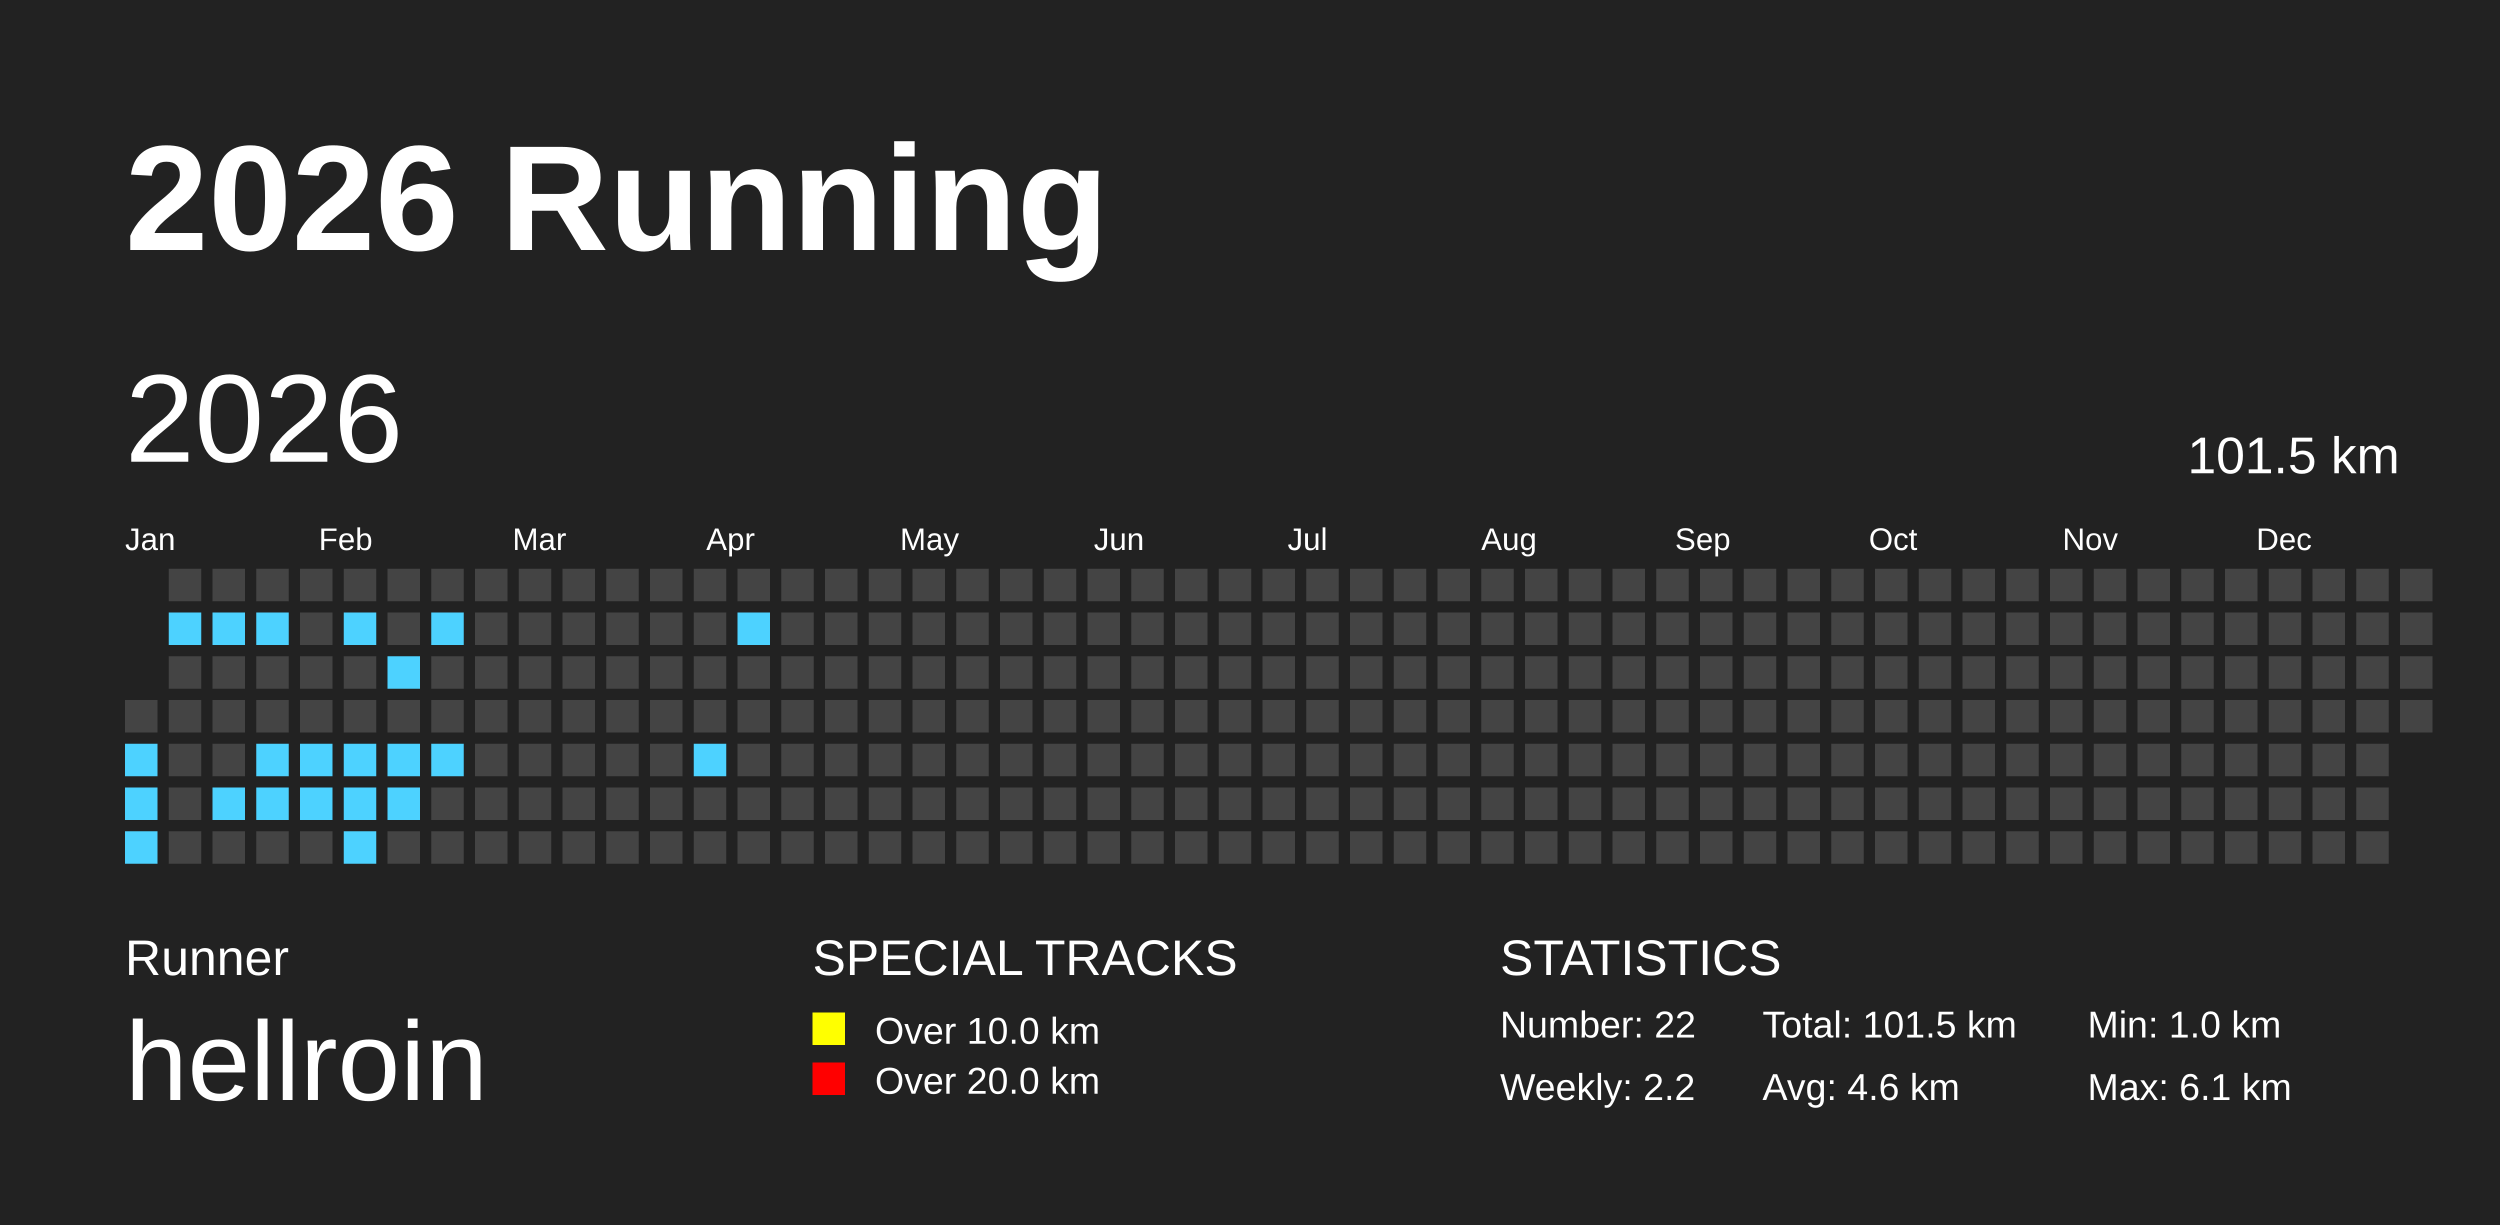
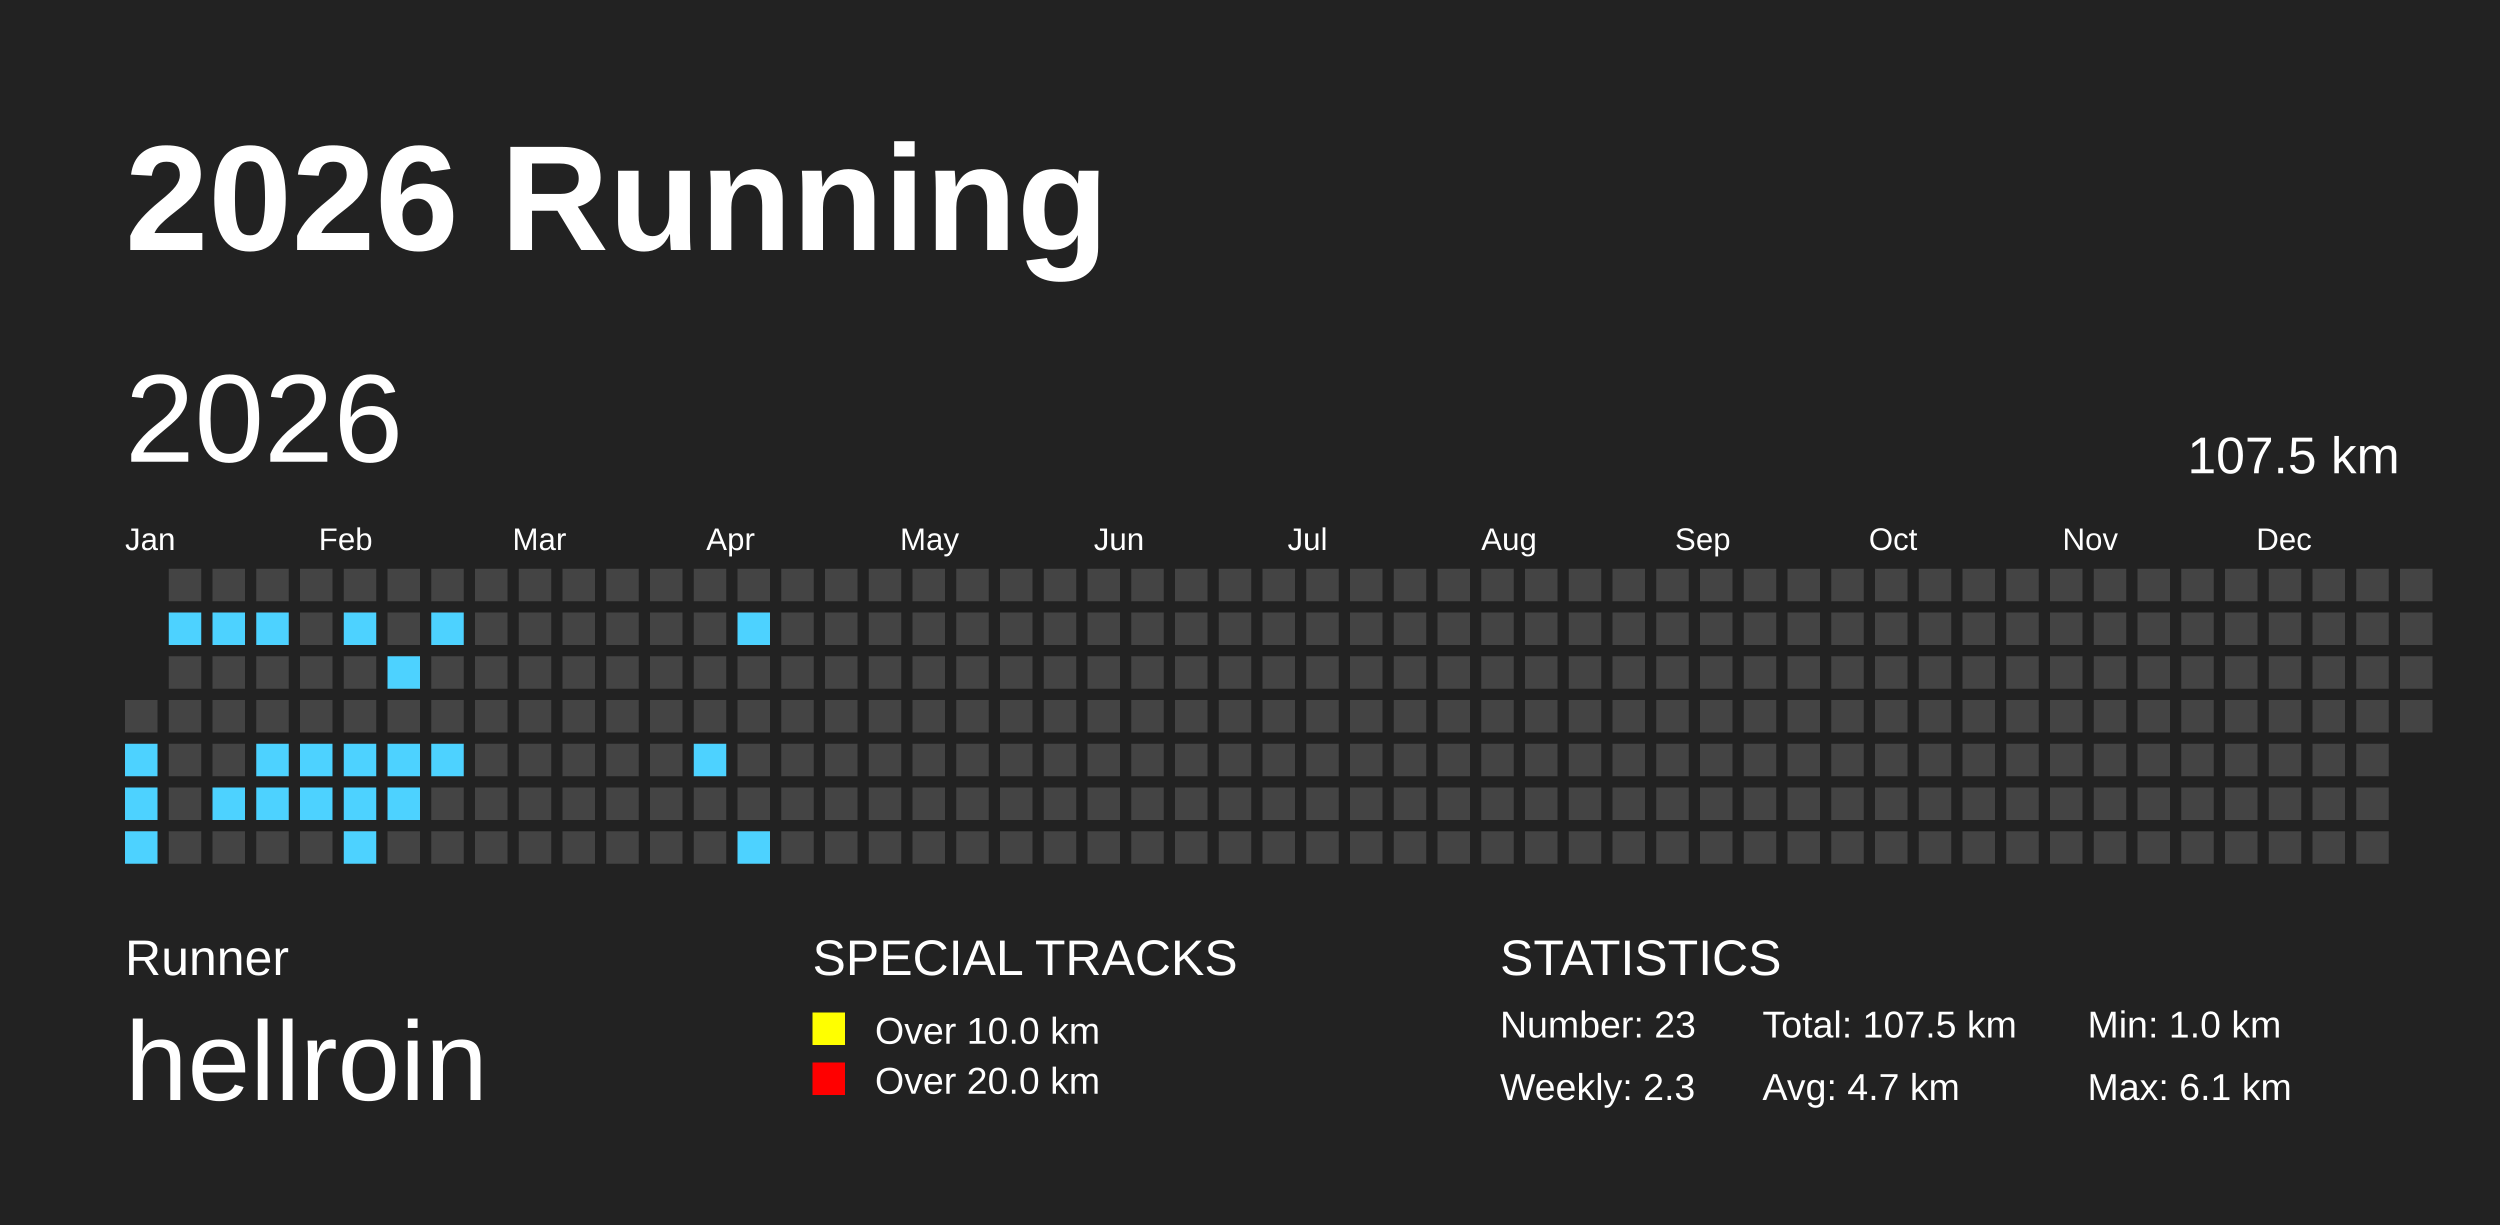
<svg xmlns="http://www.w3.org/2000/svg" baseProfile="full" height="98mm" version="1.1" viewBox="0,0,200,98" width="200mm">
  <defs />
  <rect fill="#222222" height="98" width="200" x="0" y="0" />
  <text fill="#FFFFFF" style="font-size:12px; font-family:Arial; font-weight:bold;" x="10" y="20">2026 Running</text>
  <text fill="#FFFFFF" style="font-size:4px; font-family:Arial" x="10" y="78">Runner</text>
  <text fill="#FFFFFF" style="font-size:9px; font-family:Arial" x="10" y="88">hellroin</text>
  <text fill="#FFFFFF" style="font-size:4px; font-family:Arial" x="65" y="78">SPECIAL TRACKS</text>
  <rect fill="yellow" height="2.6" width="2.6" x="65" y="81" />
  <text fill="#FFFFFF" style="font-size:3px; font-family:Arial" x="70" y="83.5">Over 10.0 km</text>
  <rect fill="red" height="2.6" width="2.6" x="65" y="85" />
  <text fill="#FFFFFF" style="font-size:3px; font-family:Arial" x="70" y="87.5">Over 20.0 km</text>
  <text fill="#FFFFFF" style="font-size:4px; font-family:Arial" x="120" y="78">STATISTICS</text>
-   <text fill="#FFFFFF" style="font-size:3px; font-family:Arial" x="120" y="83">Number: 22</text>
-   <text fill="#FFFFFF" style="font-size:3px; font-family:Arial" x="120" y="88">Weekly: 2.2</text>
-   <text fill="#FFFFFF" style="font-size:3px; font-family:Arial" x="141" y="83">Total: 101.5 km</text>
-   <text fill="#FFFFFF" style="font-size:3px; font-family:Arial" x="141" y="88">Avg: 4.6 km</text>
+   <text fill="#FFFFFF" style="font-size:3px; font-family:Arial" x="120" y="83">Number: 23</text>
+   <text fill="#FFFFFF" style="font-size:3px; font-family:Arial" x="120" y="88">Weekly: 2.3</text>
+   <text fill="#FFFFFF" style="font-size:3px; font-family:Arial" x="141" y="83">Total: 107.5 km</text>
+   <text fill="#FFFFFF" style="font-size:3px; font-family:Arial" x="141" y="88">Avg: 4.7 km</text>
  <text fill="#FFFFFF" style="font-size:3px; font-family:Arial" x="167" y="83">Min: 1.0 km</text>
  <text fill="#FFFFFF" style="font-size:3px; font-family:Arial" x="167" y="88">Max: 6.1 km</text>
  <text dominant-baseline="hanging" fill="#FFFFFF" style="font-size:10.0px; font-family:Arial;" x="10" y="30">2026</text>
-   <text dominant-baseline="hanging" fill="#FFFFFF" style="font-size:4.125px; font-family:Arial;" x="175" y="35">101.5 km</text>
+   <text dominant-baseline="hanging" fill="#FFFFFF" style="font-size:4.125px; font-family:Arial;" x="175" y="35">107.5 km</text>
  <text fill="#FFFFFF" style="font-size:2.5px; font-family:Arial" x="10.0" y="44">Jan</text>
  <text fill="#FFFFFF" style="font-size:2.5px; font-family:Arial" x="25.5" y="44">Feb</text>
  <text fill="#FFFFFF" style="font-size:2.5px; font-family:Arial" x="41.0" y="44">Mar</text>
  <text fill="#FFFFFF" style="font-size:2.5px; font-family:Arial" x="56.5" y="44">Apr</text>
  <text fill="#FFFFFF" style="font-size:2.5px; font-family:Arial" x="72.0" y="44">May</text>
  <text fill="#FFFFFF" style="font-size:2.5px; font-family:Arial" x="87.5" y="44">Jun</text>
  <text fill="#FFFFFF" style="font-size:2.5px; font-family:Arial" x="103.0" y="44">Jul</text>
  <text fill="#FFFFFF" style="font-size:2.5px; font-family:Arial" x="118.5" y="44">Aug</text>
  <text fill="#FFFFFF" style="font-size:2.5px; font-family:Arial" x="134.0" y="44">Sep</text>
  <text fill="#FFFFFF" style="font-size:2.5px; font-family:Arial" x="149.5" y="44">Oct</text>
  <text fill="#FFFFFF" style="font-size:2.5px; font-family:Arial" x="165.0" y="44">Nov</text>
  <text fill="#FFFFFF" style="font-size:2.5px; font-family:Arial" x="180.5" y="44">Dec</text>
  <rect fill="#444444" height="2.6" width="2.6" x="10.0" y="56.0" />
  <rect fill="#4DD2FF" height="2.6" width="2.6" x="10.0" y="59.5" />
  <rect fill="#4DD2FF" height="2.6" width="2.6" x="10.0" y="63.0" />
  <rect fill="#4DD2FF" height="2.6" width="2.6" x="10.0" y="66.5" />
  <rect fill="#444444" height="2.6" width="2.6" x="13.5" y="45.5" />
  <rect fill="#4DD2FF" height="2.6" width="2.6" x="13.5" y="49.0" />
  <rect fill="#444444" height="2.6" width="2.6" x="13.5" y="52.5" />
  <rect fill="#444444" height="2.6" width="2.6" x="13.5" y="56.0" />
  <rect fill="#444444" height="2.6" width="2.6" x="13.5" y="59.5" />
  <rect fill="#444444" height="2.6" width="2.6" x="13.5" y="63.0" />
  <rect fill="#444444" height="2.6" width="2.6" x="13.5" y="66.5" />
  <rect fill="#444444" height="2.6" width="2.6" x="17.0" y="45.5" />
  <rect fill="#4DD2FF" height="2.6" width="2.6" x="17.0" y="49.0" />
  <rect fill="#444444" height="2.6" width="2.6" x="17.0" y="52.5" />
  <rect fill="#444444" height="2.6" width="2.6" x="17.0" y="56.0" />
  <rect fill="#444444" height="2.6" width="2.6" x="17.0" y="59.5" />
  <rect fill="#4DD2FF" height="2.6" width="2.6" x="17.0" y="63.0" />
  <rect fill="#444444" height="2.6" width="2.6" x="17.0" y="66.5" />
  <rect fill="#444444" height="2.6" width="2.6" x="20.5" y="45.5" />
  <rect fill="#4DD2FF" height="2.6" width="2.6" x="20.5" y="49.0" />
  <rect fill="#444444" height="2.6" width="2.6" x="20.5" y="52.5" />
  <rect fill="#444444" height="2.6" width="2.6" x="20.5" y="56.0" />
  <rect fill="#4DD2FF" height="2.6" width="2.6" x="20.5" y="59.5" />
  <rect fill="#4DD2FF" height="2.6" width="2.6" x="20.5" y="63.0" />
  <rect fill="#444444" height="2.6" width="2.6" x="20.5" y="66.5" />
  <rect fill="#444444" height="2.6" width="2.6" x="24.0" y="45.5" />
  <rect fill="#444444" height="2.6" width="2.6" x="24.0" y="49.0" />
  <rect fill="#444444" height="2.6" width="2.6" x="24.0" y="52.5" />
  <rect fill="#444444" height="2.6" width="2.6" x="24.0" y="56.0" />
  <rect fill="#4DD2FF" height="2.6" width="2.6" x="24.0" y="59.5" />
  <rect fill="#4DD2FF" height="2.6" width="2.6" x="24.0" y="63.0" />
  <rect fill="#444444" height="2.6" width="2.6" x="24.0" y="66.5" />
  <rect fill="#444444" height="2.6" width="2.6" x="27.5" y="45.5" />
  <rect fill="#4DD2FF" height="2.6" width="2.6" x="27.5" y="49.0" />
  <rect fill="#444444" height="2.6" width="2.6" x="27.5" y="52.5" />
  <rect fill="#444444" height="2.6" width="2.6" x="27.5" y="56.0" />
  <rect fill="#4DD2FF" height="2.6" width="2.6" x="27.5" y="59.5" />
  <rect fill="#4DD2FF" height="2.6" width="2.6" x="27.5" y="63.0" />
  <rect fill="#4DD2FF" height="2.6" width="2.6" x="27.5" y="66.5" />
  <rect fill="#444444" height="2.6" width="2.6" x="31.0" y="45.5" />
  <rect fill="#444444" height="2.6" width="2.6" x="31.0" y="49.0" />
  <rect fill="#4DD2FF" height="2.6" width="2.6" x="31.0" y="52.5" />
  <rect fill="#444444" height="2.6" width="2.6" x="31.0" y="56.0" />
  <rect fill="#4DD2FF" height="2.6" width="2.6" x="31.0" y="59.5" />
  <rect fill="#4DD2FF" height="2.6" width="2.6" x="31.0" y="63.0" />
  <rect fill="#444444" height="2.6" width="2.6" x="31.0" y="66.5" />
  <rect fill="#444444" height="2.6" width="2.6" x="34.5" y="45.5" />
  <rect fill="#4DD2FF" height="2.6" width="2.6" x="34.5" y="49.0" />
  <rect fill="#444444" height="2.6" width="2.6" x="34.5" y="52.5" />
  <rect fill="#444444" height="2.6" width="2.6" x="34.5" y="56.0" />
  <rect fill="#4DD2FF" height="2.6" width="2.6" x="34.5" y="59.5" />
  <rect fill="#444444" height="2.6" width="2.6" x="34.5" y="63.0" />
  <rect fill="#444444" height="2.6" width="2.6" x="34.5" y="66.5" />
  <rect fill="#444444" height="2.6" width="2.6" x="38.0" y="45.5" />
  <rect fill="#444444" height="2.6" width="2.6" x="38.0" y="49.0" />
  <rect fill="#444444" height="2.6" width="2.6" x="38.0" y="52.5" />
  <rect fill="#444444" height="2.6" width="2.6" x="38.0" y="56.0" />
  <rect fill="#444444" height="2.6" width="2.6" x="38.0" y="59.5" />
  <rect fill="#444444" height="2.6" width="2.6" x="38.0" y="63.0" />
  <rect fill="#444444" height="2.6" width="2.6" x="38.0" y="66.5" />
  <rect fill="#444444" height="2.6" width="2.6" x="41.5" y="45.5" />
  <rect fill="#444444" height="2.6" width="2.6" x="41.5" y="49.0" />
  <rect fill="#444444" height="2.6" width="2.6" x="41.5" y="52.5" />
  <rect fill="#444444" height="2.6" width="2.6" x="41.5" y="56.0" />
  <rect fill="#444444" height="2.6" width="2.6" x="41.5" y="59.5" />
  <rect fill="#444444" height="2.6" width="2.6" x="41.5" y="63.0" />
  <rect fill="#444444" height="2.6" width="2.6" x="41.5" y="66.5" />
  <rect fill="#444444" height="2.6" width="2.6" x="45.0" y="45.5" />
  <rect fill="#444444" height="2.6" width="2.6" x="45.0" y="49.0" />
  <rect fill="#444444" height="2.6" width="2.6" x="45.0" y="52.5" />
  <rect fill="#444444" height="2.6" width="2.6" x="45.0" y="56.0" />
  <rect fill="#444444" height="2.6" width="2.6" x="45.0" y="59.5" />
  <rect fill="#444444" height="2.6" width="2.6" x="45.0" y="63.0" />
  <rect fill="#444444" height="2.6" width="2.6" x="45.0" y="66.5" />
  <rect fill="#444444" height="2.6" width="2.6" x="48.5" y="45.5" />
  <rect fill="#444444" height="2.6" width="2.6" x="48.5" y="49.0" />
  <rect fill="#444444" height="2.6" width="2.6" x="48.5" y="52.5" />
  <rect fill="#444444" height="2.6" width="2.6" x="48.5" y="56.0" />
  <rect fill="#444444" height="2.6" width="2.6" x="48.5" y="59.5" />
  <rect fill="#444444" height="2.6" width="2.6" x="48.5" y="63.0" />
  <rect fill="#444444" height="2.6" width="2.6" x="48.5" y="66.5" />
  <rect fill="#444444" height="2.6" width="2.6" x="52.0" y="45.5" />
  <rect fill="#444444" height="2.6" width="2.6" x="52.0" y="49.0" />
  <rect fill="#444444" height="2.6" width="2.6" x="52.0" y="52.5" />
  <rect fill="#444444" height="2.6" width="2.6" x="52.0" y="56.0" />
  <rect fill="#444444" height="2.6" width="2.6" x="52.0" y="59.5" />
  <rect fill="#444444" height="2.6" width="2.6" x="52.0" y="63.0" />
  <rect fill="#444444" height="2.6" width="2.6" x="52.0" y="66.5" />
  <rect fill="#444444" height="2.6" width="2.6" x="55.5" y="45.5" />
  <rect fill="#444444" height="2.6" width="2.6" x="55.5" y="49.0" />
  <rect fill="#444444" height="2.6" width="2.6" x="55.5" y="52.5" />
  <rect fill="#444444" height="2.6" width="2.6" x="55.5" y="56.0" />
  <rect fill="#4DD2FF" height="2.6" width="2.6" x="55.5" y="59.5" />
  <rect fill="#444444" height="2.6" width="2.6" x="55.5" y="63.0" />
  <rect fill="#444444" height="2.6" width="2.6" x="55.5" y="66.5" />
  <rect fill="#444444" height="2.6" width="2.6" x="59.0" y="45.5" />
  <rect fill="#4DD2FF" height="2.6" width="2.6" x="59.0" y="49.0" />
  <rect fill="#444444" height="2.6" width="2.6" x="59.0" y="52.5" />
  <rect fill="#444444" height="2.6" width="2.6" x="59.0" y="56.0" />
  <rect fill="#444444" height="2.6" width="2.6" x="59.0" y="59.5" />
  <rect fill="#444444" height="2.6" width="2.6" x="59.0" y="63.0" />
-   <rect fill="#444444" height="2.6" width="2.6" x="59.0" y="66.5" />
+   <rect fill="#4DD2FF" height="2.6" width="2.6" x="59.0" y="66.5" />
  <rect fill="#444444" height="2.6" width="2.6" x="62.5" y="45.5" />
  <rect fill="#444444" height="2.6" width="2.6" x="62.5" y="49.0" />
  <rect fill="#444444" height="2.6" width="2.6" x="62.5" y="52.5" />
  <rect fill="#444444" height="2.6" width="2.6" x="62.5" y="56.0" />
  <rect fill="#444444" height="2.6" width="2.6" x="62.5" y="59.5" />
  <rect fill="#444444" height="2.6" width="2.6" x="62.5" y="63.0" />
  <rect fill="#444444" height="2.6" width="2.6" x="62.5" y="66.5" />
  <rect fill="#444444" height="2.6" width="2.6" x="66.0" y="45.5" />
  <rect fill="#444444" height="2.6" width="2.6" x="66.0" y="49.0" />
  <rect fill="#444444" height="2.6" width="2.6" x="66.0" y="52.5" />
  <rect fill="#444444" height="2.6" width="2.6" x="66.0" y="56.0" />
  <rect fill="#444444" height="2.6" width="2.6" x="66.0" y="59.5" />
  <rect fill="#444444" height="2.6" width="2.6" x="66.0" y="63.0" />
  <rect fill="#444444" height="2.6" width="2.6" x="66.0" y="66.5" />
  <rect fill="#444444" height="2.6" width="2.6" x="69.5" y="45.5" />
  <rect fill="#444444" height="2.6" width="2.6" x="69.5" y="49.0" />
  <rect fill="#444444" height="2.6" width="2.6" x="69.5" y="52.5" />
  <rect fill="#444444" height="2.6" width="2.6" x="69.5" y="56.0" />
  <rect fill="#444444" height="2.6" width="2.6" x="69.5" y="59.5" />
  <rect fill="#444444" height="2.6" width="2.6" x="69.5" y="63.0" />
  <rect fill="#444444" height="2.6" width="2.6" x="69.5" y="66.5" />
  <rect fill="#444444" height="2.6" width="2.6" x="73.0" y="45.5" />
  <rect fill="#444444" height="2.6" width="2.6" x="73.0" y="49.0" />
  <rect fill="#444444" height="2.6" width="2.6" x="73.0" y="52.5" />
  <rect fill="#444444" height="2.6" width="2.6" x="73.0" y="56.0" />
  <rect fill="#444444" height="2.6" width="2.6" x="73.0" y="59.5" />
  <rect fill="#444444" height="2.6" width="2.6" x="73.0" y="63.0" />
  <rect fill="#444444" height="2.6" width="2.6" x="73.0" y="66.5" />
  <rect fill="#444444" height="2.6" width="2.6" x="76.5" y="45.5" />
  <rect fill="#444444" height="2.6" width="2.6" x="76.5" y="49.0" />
  <rect fill="#444444" height="2.6" width="2.6" x="76.5" y="52.5" />
  <rect fill="#444444" height="2.6" width="2.6" x="76.5" y="56.0" />
  <rect fill="#444444" height="2.6" width="2.6" x="76.5" y="59.5" />
  <rect fill="#444444" height="2.6" width="2.6" x="76.5" y="63.0" />
  <rect fill="#444444" height="2.6" width="2.6" x="76.5" y="66.5" />
  <rect fill="#444444" height="2.6" width="2.6" x="80.0" y="45.5" />
  <rect fill="#444444" height="2.6" width="2.6" x="80.0" y="49.0" />
  <rect fill="#444444" height="2.6" width="2.6" x="80.0" y="52.5" />
  <rect fill="#444444" height="2.6" width="2.6" x="80.0" y="56.0" />
  <rect fill="#444444" height="2.6" width="2.6" x="80.0" y="59.5" />
  <rect fill="#444444" height="2.6" width="2.6" x="80.0" y="63.0" />
  <rect fill="#444444" height="2.6" width="2.6" x="80.0" y="66.5" />
  <rect fill="#444444" height="2.6" width="2.6" x="83.5" y="45.5" />
  <rect fill="#444444" height="2.6" width="2.6" x="83.5" y="49.0" />
  <rect fill="#444444" height="2.6" width="2.6" x="83.5" y="52.5" />
  <rect fill="#444444" height="2.6" width="2.6" x="83.5" y="56.0" />
  <rect fill="#444444" height="2.6" width="2.6" x="83.5" y="59.5" />
  <rect fill="#444444" height="2.6" width="2.6" x="83.5" y="63.0" />
  <rect fill="#444444" height="2.6" width="2.6" x="83.5" y="66.5" />
  <rect fill="#444444" height="2.6" width="2.6" x="87.0" y="45.5" />
  <rect fill="#444444" height="2.6" width="2.6" x="87.0" y="49.0" />
  <rect fill="#444444" height="2.6" width="2.6" x="87.0" y="52.5" />
  <rect fill="#444444" height="2.6" width="2.6" x="87.0" y="56.0" />
  <rect fill="#444444" height="2.6" width="2.6" x="87.0" y="59.5" />
  <rect fill="#444444" height="2.6" width="2.6" x="87.0" y="63.0" />
  <rect fill="#444444" height="2.6" width="2.6" x="87.0" y="66.5" />
  <rect fill="#444444" height="2.6" width="2.6" x="90.5" y="45.5" />
  <rect fill="#444444" height="2.6" width="2.6" x="90.5" y="49.0" />
  <rect fill="#444444" height="2.6" width="2.6" x="90.5" y="52.5" />
  <rect fill="#444444" height="2.6" width="2.6" x="90.5" y="56.0" />
  <rect fill="#444444" height="2.6" width="2.6" x="90.5" y="59.5" />
  <rect fill="#444444" height="2.6" width="2.6" x="90.5" y="63.0" />
  <rect fill="#444444" height="2.6" width="2.6" x="90.5" y="66.5" />
  <rect fill="#444444" height="2.6" width="2.6" x="94.0" y="45.5" />
  <rect fill="#444444" height="2.6" width="2.6" x="94.0" y="49.0" />
  <rect fill="#444444" height="2.6" width="2.6" x="94.0" y="52.5" />
  <rect fill="#444444" height="2.6" width="2.6" x="94.0" y="56.0" />
  <rect fill="#444444" height="2.6" width="2.6" x="94.0" y="59.5" />
  <rect fill="#444444" height="2.6" width="2.6" x="94.0" y="63.0" />
  <rect fill="#444444" height="2.6" width="2.6" x="94.0" y="66.5" />
  <rect fill="#444444" height="2.6" width="2.6" x="97.5" y="45.5" />
  <rect fill="#444444" height="2.6" width="2.6" x="97.5" y="49.0" />
  <rect fill="#444444" height="2.6" width="2.6" x="97.5" y="52.5" />
  <rect fill="#444444" height="2.6" width="2.6" x="97.5" y="56.0" />
  <rect fill="#444444" height="2.6" width="2.6" x="97.5" y="59.5" />
  <rect fill="#444444" height="2.6" width="2.6" x="97.5" y="63.0" />
  <rect fill="#444444" height="2.6" width="2.6" x="97.5" y="66.5" />
  <rect fill="#444444" height="2.6" width="2.6" x="101.0" y="45.5" />
  <rect fill="#444444" height="2.6" width="2.6" x="101.0" y="49.0" />
  <rect fill="#444444" height="2.6" width="2.6" x="101.0" y="52.5" />
  <rect fill="#444444" height="2.6" width="2.6" x="101.0" y="56.0" />
  <rect fill="#444444" height="2.6" width="2.6" x="101.0" y="59.5" />
  <rect fill="#444444" height="2.6" width="2.6" x="101.0" y="63.0" />
  <rect fill="#444444" height="2.6" width="2.6" x="101.0" y="66.5" />
  <rect fill="#444444" height="2.6" width="2.6" x="104.5" y="45.5" />
  <rect fill="#444444" height="2.6" width="2.6" x="104.5" y="49.0" />
  <rect fill="#444444" height="2.6" width="2.6" x="104.5" y="52.5" />
  <rect fill="#444444" height="2.6" width="2.6" x="104.5" y="56.0" />
  <rect fill="#444444" height="2.6" width="2.6" x="104.5" y="59.5" />
  <rect fill="#444444" height="2.6" width="2.6" x="104.5" y="63.0" />
  <rect fill="#444444" height="2.6" width="2.6" x="104.5" y="66.5" />
  <rect fill="#444444" height="2.6" width="2.6" x="108.0" y="45.5" />
  <rect fill="#444444" height="2.6" width="2.6" x="108.0" y="49.0" />
  <rect fill="#444444" height="2.6" width="2.6" x="108.0" y="52.5" />
  <rect fill="#444444" height="2.6" width="2.6" x="108.0" y="56.0" />
  <rect fill="#444444" height="2.6" width="2.6" x="108.0" y="59.5" />
  <rect fill="#444444" height="2.6" width="2.6" x="108.0" y="63.0" />
  <rect fill="#444444" height="2.6" width="2.6" x="108.0" y="66.5" />
  <rect fill="#444444" height="2.6" width="2.6" x="111.5" y="45.5" />
  <rect fill="#444444" height="2.6" width="2.6" x="111.5" y="49.0" />
  <rect fill="#444444" height="2.6" width="2.6" x="111.5" y="52.5" />
  <rect fill="#444444" height="2.6" width="2.6" x="111.5" y="56.0" />
  <rect fill="#444444" height="2.6" width="2.6" x="111.5" y="59.5" />
  <rect fill="#444444" height="2.6" width="2.6" x="111.5" y="63.0" />
  <rect fill="#444444" height="2.6" width="2.6" x="111.5" y="66.5" />
  <rect fill="#444444" height="2.6" width="2.6" x="115.0" y="45.5" />
  <rect fill="#444444" height="2.6" width="2.6" x="115.0" y="49.0" />
  <rect fill="#444444" height="2.6" width="2.6" x="115.0" y="52.5" />
  <rect fill="#444444" height="2.6" width="2.6" x="115.0" y="56.0" />
  <rect fill="#444444" height="2.6" width="2.6" x="115.0" y="59.5" />
  <rect fill="#444444" height="2.6" width="2.6" x="115.0" y="63.0" />
  <rect fill="#444444" height="2.6" width="2.6" x="115.0" y="66.5" />
  <rect fill="#444444" height="2.6" width="2.6" x="118.5" y="45.5" />
  <rect fill="#444444" height="2.6" width="2.6" x="118.5" y="49.0" />
  <rect fill="#444444" height="2.6" width="2.6" x="118.5" y="52.5" />
  <rect fill="#444444" height="2.6" width="2.6" x="118.5" y="56.0" />
  <rect fill="#444444" height="2.6" width="2.6" x="118.5" y="59.5" />
  <rect fill="#444444" height="2.6" width="2.6" x="118.5" y="63.0" />
  <rect fill="#444444" height="2.6" width="2.6" x="118.5" y="66.5" />
  <rect fill="#444444" height="2.6" width="2.6" x="122.0" y="45.5" />
  <rect fill="#444444" height="2.6" width="2.6" x="122.0" y="49.0" />
  <rect fill="#444444" height="2.6" width="2.6" x="122.0" y="52.5" />
  <rect fill="#444444" height="2.6" width="2.6" x="122.0" y="56.0" />
  <rect fill="#444444" height="2.6" width="2.6" x="122.0" y="59.5" />
  <rect fill="#444444" height="2.6" width="2.6" x="122.0" y="63.0" />
  <rect fill="#444444" height="2.6" width="2.6" x="122.0" y="66.5" />
  <rect fill="#444444" height="2.6" width="2.6" x="125.5" y="45.5" />
  <rect fill="#444444" height="2.6" width="2.6" x="125.5" y="49.0" />
  <rect fill="#444444" height="2.6" width="2.6" x="125.5" y="52.5" />
  <rect fill="#444444" height="2.6" width="2.6" x="125.5" y="56.0" />
  <rect fill="#444444" height="2.6" width="2.6" x="125.5" y="59.5" />
  <rect fill="#444444" height="2.6" width="2.6" x="125.5" y="63.0" />
  <rect fill="#444444" height="2.6" width="2.6" x="125.5" y="66.5" />
  <rect fill="#444444" height="2.6" width="2.6" x="129.0" y="45.5" />
  <rect fill="#444444" height="2.6" width="2.6" x="129.0" y="49.0" />
  <rect fill="#444444" height="2.6" width="2.6" x="129.0" y="52.5" />
  <rect fill="#444444" height="2.6" width="2.6" x="129.0" y="56.0" />
  <rect fill="#444444" height="2.6" width="2.6" x="129.0" y="59.5" />
  <rect fill="#444444" height="2.6" width="2.6" x="129.0" y="63.0" />
  <rect fill="#444444" height="2.6" width="2.6" x="129.0" y="66.5" />
  <rect fill="#444444" height="2.6" width="2.6" x="132.5" y="45.5" />
  <rect fill="#444444" height="2.6" width="2.6" x="132.5" y="49.0" />
  <rect fill="#444444" height="2.6" width="2.6" x="132.5" y="52.5" />
  <rect fill="#444444" height="2.6" width="2.6" x="132.5" y="56.0" />
  <rect fill="#444444" height="2.6" width="2.6" x="132.5" y="59.5" />
  <rect fill="#444444" height="2.6" width="2.6" x="132.5" y="63.0" />
  <rect fill="#444444" height="2.6" width="2.6" x="132.5" y="66.5" />
  <rect fill="#444444" height="2.6" width="2.6" x="136.0" y="45.5" />
  <rect fill="#444444" height="2.6" width="2.6" x="136.0" y="49.0" />
  <rect fill="#444444" height="2.6" width="2.6" x="136.0" y="52.5" />
  <rect fill="#444444" height="2.6" width="2.6" x="136.0" y="56.0" />
  <rect fill="#444444" height="2.6" width="2.6" x="136.0" y="59.5" />
  <rect fill="#444444" height="2.6" width="2.6" x="136.0" y="63.0" />
  <rect fill="#444444" height="2.6" width="2.6" x="136.0" y="66.5" />
  <rect fill="#444444" height="2.6" width="2.6" x="139.5" y="45.5" />
  <rect fill="#444444" height="2.6" width="2.6" x="139.5" y="49.0" />
  <rect fill="#444444" height="2.6" width="2.6" x="139.5" y="52.5" />
  <rect fill="#444444" height="2.6" width="2.6" x="139.5" y="56.0" />
  <rect fill="#444444" height="2.6" width="2.6" x="139.5" y="59.5" />
  <rect fill="#444444" height="2.6" width="2.6" x="139.5" y="63.0" />
  <rect fill="#444444" height="2.6" width="2.6" x="139.5" y="66.5" />
  <rect fill="#444444" height="2.6" width="2.6" x="143.0" y="45.5" />
  <rect fill="#444444" height="2.6" width="2.6" x="143.0" y="49.0" />
  <rect fill="#444444" height="2.6" width="2.6" x="143.0" y="52.5" />
  <rect fill="#444444" height="2.6" width="2.6" x="143.0" y="56.0" />
  <rect fill="#444444" height="2.6" width="2.6" x="143.0" y="59.5" />
  <rect fill="#444444" height="2.6" width="2.6" x="143.0" y="63.0" />
  <rect fill="#444444" height="2.6" width="2.6" x="143.0" y="66.5" />
  <rect fill="#444444" height="2.6" width="2.6" x="146.5" y="45.5" />
  <rect fill="#444444" height="2.6" width="2.6" x="146.5" y="49.0" />
  <rect fill="#444444" height="2.6" width="2.6" x="146.5" y="52.5" />
  <rect fill="#444444" height="2.6" width="2.6" x="146.5" y="56.0" />
  <rect fill="#444444" height="2.6" width="2.6" x="146.5" y="59.5" />
  <rect fill="#444444" height="2.6" width="2.6" x="146.5" y="63.0" />
  <rect fill="#444444" height="2.6" width="2.6" x="146.5" y="66.5" />
  <rect fill="#444444" height="2.6" width="2.6" x="150.0" y="45.5" />
  <rect fill="#444444" height="2.6" width="2.6" x="150.0" y="49.0" />
  <rect fill="#444444" height="2.6" width="2.6" x="150.0" y="52.5" />
  <rect fill="#444444" height="2.6" width="2.6" x="150.0" y="56.0" />
  <rect fill="#444444" height="2.6" width="2.6" x="150.0" y="59.5" />
  <rect fill="#444444" height="2.6" width="2.6" x="150.0" y="63.0" />
  <rect fill="#444444" height="2.6" width="2.6" x="150.0" y="66.5" />
  <rect fill="#444444" height="2.6" width="2.6" x="153.5" y="45.5" />
  <rect fill="#444444" height="2.6" width="2.6" x="153.5" y="49.0" />
  <rect fill="#444444" height="2.6" width="2.6" x="153.5" y="52.5" />
  <rect fill="#444444" height="2.6" width="2.6" x="153.5" y="56.0" />
  <rect fill="#444444" height="2.6" width="2.6" x="153.5" y="59.5" />
  <rect fill="#444444" height="2.6" width="2.6" x="153.5" y="63.0" />
  <rect fill="#444444" height="2.6" width="2.6" x="153.5" y="66.5" />
  <rect fill="#444444" height="2.6" width="2.6" x="157.0" y="45.5" />
  <rect fill="#444444" height="2.6" width="2.6" x="157.0" y="49.0" />
  <rect fill="#444444" height="2.6" width="2.6" x="157.0" y="52.5" />
  <rect fill="#444444" height="2.6" width="2.6" x="157.0" y="56.0" />
  <rect fill="#444444" height="2.6" width="2.6" x="157.0" y="59.5" />
  <rect fill="#444444" height="2.6" width="2.6" x="157.0" y="63.0" />
  <rect fill="#444444" height="2.6" width="2.6" x="157.0" y="66.5" />
  <rect fill="#444444" height="2.6" width="2.6" x="160.5" y="45.5" />
  <rect fill="#444444" height="2.6" width="2.6" x="160.5" y="49.0" />
  <rect fill="#444444" height="2.6" width="2.6" x="160.5" y="52.5" />
  <rect fill="#444444" height="2.6" width="2.6" x="160.5" y="56.0" />
  <rect fill="#444444" height="2.6" width="2.6" x="160.5" y="59.5" />
  <rect fill="#444444" height="2.6" width="2.6" x="160.5" y="63.0" />
  <rect fill="#444444" height="2.6" width="2.6" x="160.5" y="66.5" />
  <rect fill="#444444" height="2.6" width="2.6" x="164.0" y="45.5" />
  <rect fill="#444444" height="2.6" width="2.6" x="164.0" y="49.0" />
  <rect fill="#444444" height="2.6" width="2.6" x="164.0" y="52.5" />
  <rect fill="#444444" height="2.6" width="2.6" x="164.0" y="56.0" />
  <rect fill="#444444" height="2.6" width="2.6" x="164.0" y="59.5" />
  <rect fill="#444444" height="2.6" width="2.6" x="164.0" y="63.0" />
  <rect fill="#444444" height="2.6" width="2.6" x="164.0" y="66.5" />
  <rect fill="#444444" height="2.6" width="2.6" x="167.5" y="45.5" />
  <rect fill="#444444" height="2.6" width="2.6" x="167.5" y="49.0" />
  <rect fill="#444444" height="2.6" width="2.6" x="167.5" y="52.5" />
  <rect fill="#444444" height="2.6" width="2.6" x="167.5" y="56.0" />
  <rect fill="#444444" height="2.6" width="2.6" x="167.5" y="59.5" />
  <rect fill="#444444" height="2.6" width="2.6" x="167.5" y="63.0" />
  <rect fill="#444444" height="2.6" width="2.6" x="167.5" y="66.5" />
  <rect fill="#444444" height="2.6" width="2.6" x="171.0" y="45.5" />
  <rect fill="#444444" height="2.6" width="2.6" x="171.0" y="49.0" />
  <rect fill="#444444" height="2.6" width="2.6" x="171.0" y="52.5" />
  <rect fill="#444444" height="2.6" width="2.6" x="171.0" y="56.0" />
  <rect fill="#444444" height="2.6" width="2.6" x="171.0" y="59.5" />
  <rect fill="#444444" height="2.6" width="2.6" x="171.0" y="63.0" />
  <rect fill="#444444" height="2.6" width="2.6" x="171.0" y="66.5" />
  <rect fill="#444444" height="2.6" width="2.6" x="174.5" y="45.5" />
  <rect fill="#444444" height="2.6" width="2.6" x="174.5" y="49.0" />
  <rect fill="#444444" height="2.6" width="2.6" x="174.5" y="52.5" />
  <rect fill="#444444" height="2.6" width="2.6" x="174.5" y="56.0" />
  <rect fill="#444444" height="2.6" width="2.6" x="174.5" y="59.5" />
  <rect fill="#444444" height="2.6" width="2.6" x="174.5" y="63.0" />
  <rect fill="#444444" height="2.6" width="2.6" x="174.5" y="66.5" />
  <rect fill="#444444" height="2.6" width="2.6" x="178.0" y="45.5" />
  <rect fill="#444444" height="2.6" width="2.6" x="178.0" y="49.0" />
  <rect fill="#444444" height="2.6" width="2.6" x="178.0" y="52.5" />
  <rect fill="#444444" height="2.6" width="2.6" x="178.0" y="56.0" />
  <rect fill="#444444" height="2.6" width="2.6" x="178.0" y="59.5" />
  <rect fill="#444444" height="2.6" width="2.6" x="178.0" y="63.0" />
  <rect fill="#444444" height="2.6" width="2.6" x="178.0" y="66.5" />
  <rect fill="#444444" height="2.6" width="2.6" x="181.5" y="45.5" />
  <rect fill="#444444" height="2.6" width="2.6" x="181.5" y="49.0" />
  <rect fill="#444444" height="2.6" width="2.6" x="181.5" y="52.5" />
  <rect fill="#444444" height="2.6" width="2.6" x="181.5" y="56.0" />
  <rect fill="#444444" height="2.6" width="2.6" x="181.5" y="59.5" />
  <rect fill="#444444" height="2.6" width="2.6" x="181.5" y="63.0" />
  <rect fill="#444444" height="2.6" width="2.6" x="181.5" y="66.5" />
  <rect fill="#444444" height="2.6" width="2.6" x="185.0" y="45.5" />
  <rect fill="#444444" height="2.6" width="2.6" x="185.0" y="49.0" />
  <rect fill="#444444" height="2.6" width="2.6" x="185.0" y="52.5" />
  <rect fill="#444444" height="2.6" width="2.6" x="185.0" y="56.0" />
  <rect fill="#444444" height="2.6" width="2.6" x="185.0" y="59.5" />
  <rect fill="#444444" height="2.6" width="2.6" x="185.0" y="63.0" />
  <rect fill="#444444" height="2.6" width="2.6" x="185.0" y="66.5" />
  <rect fill="#444444" height="2.6" width="2.6" x="188.5" y="45.5" />
  <rect fill="#444444" height="2.6" width="2.6" x="188.5" y="49.0" />
  <rect fill="#444444" height="2.6" width="2.6" x="188.5" y="52.5" />
  <rect fill="#444444" height="2.6" width="2.6" x="188.5" y="56.0" />
  <rect fill="#444444" height="2.6" width="2.6" x="188.5" y="59.5" />
  <rect fill="#444444" height="2.6" width="2.6" x="188.5" y="63.0" />
  <rect fill="#444444" height="2.6" width="2.6" x="188.5" y="66.5" />
  <rect fill="#444444" height="2.6" width="2.6" x="192.0" y="45.5" />
  <rect fill="#444444" height="2.6" width="2.6" x="192.0" y="49.0" />
  <rect fill="#444444" height="2.6" width="2.6" x="192.0" y="52.5" />
  <rect fill="#444444" height="2.6" width="2.6" x="192.0" y="56.0" />
</svg>
